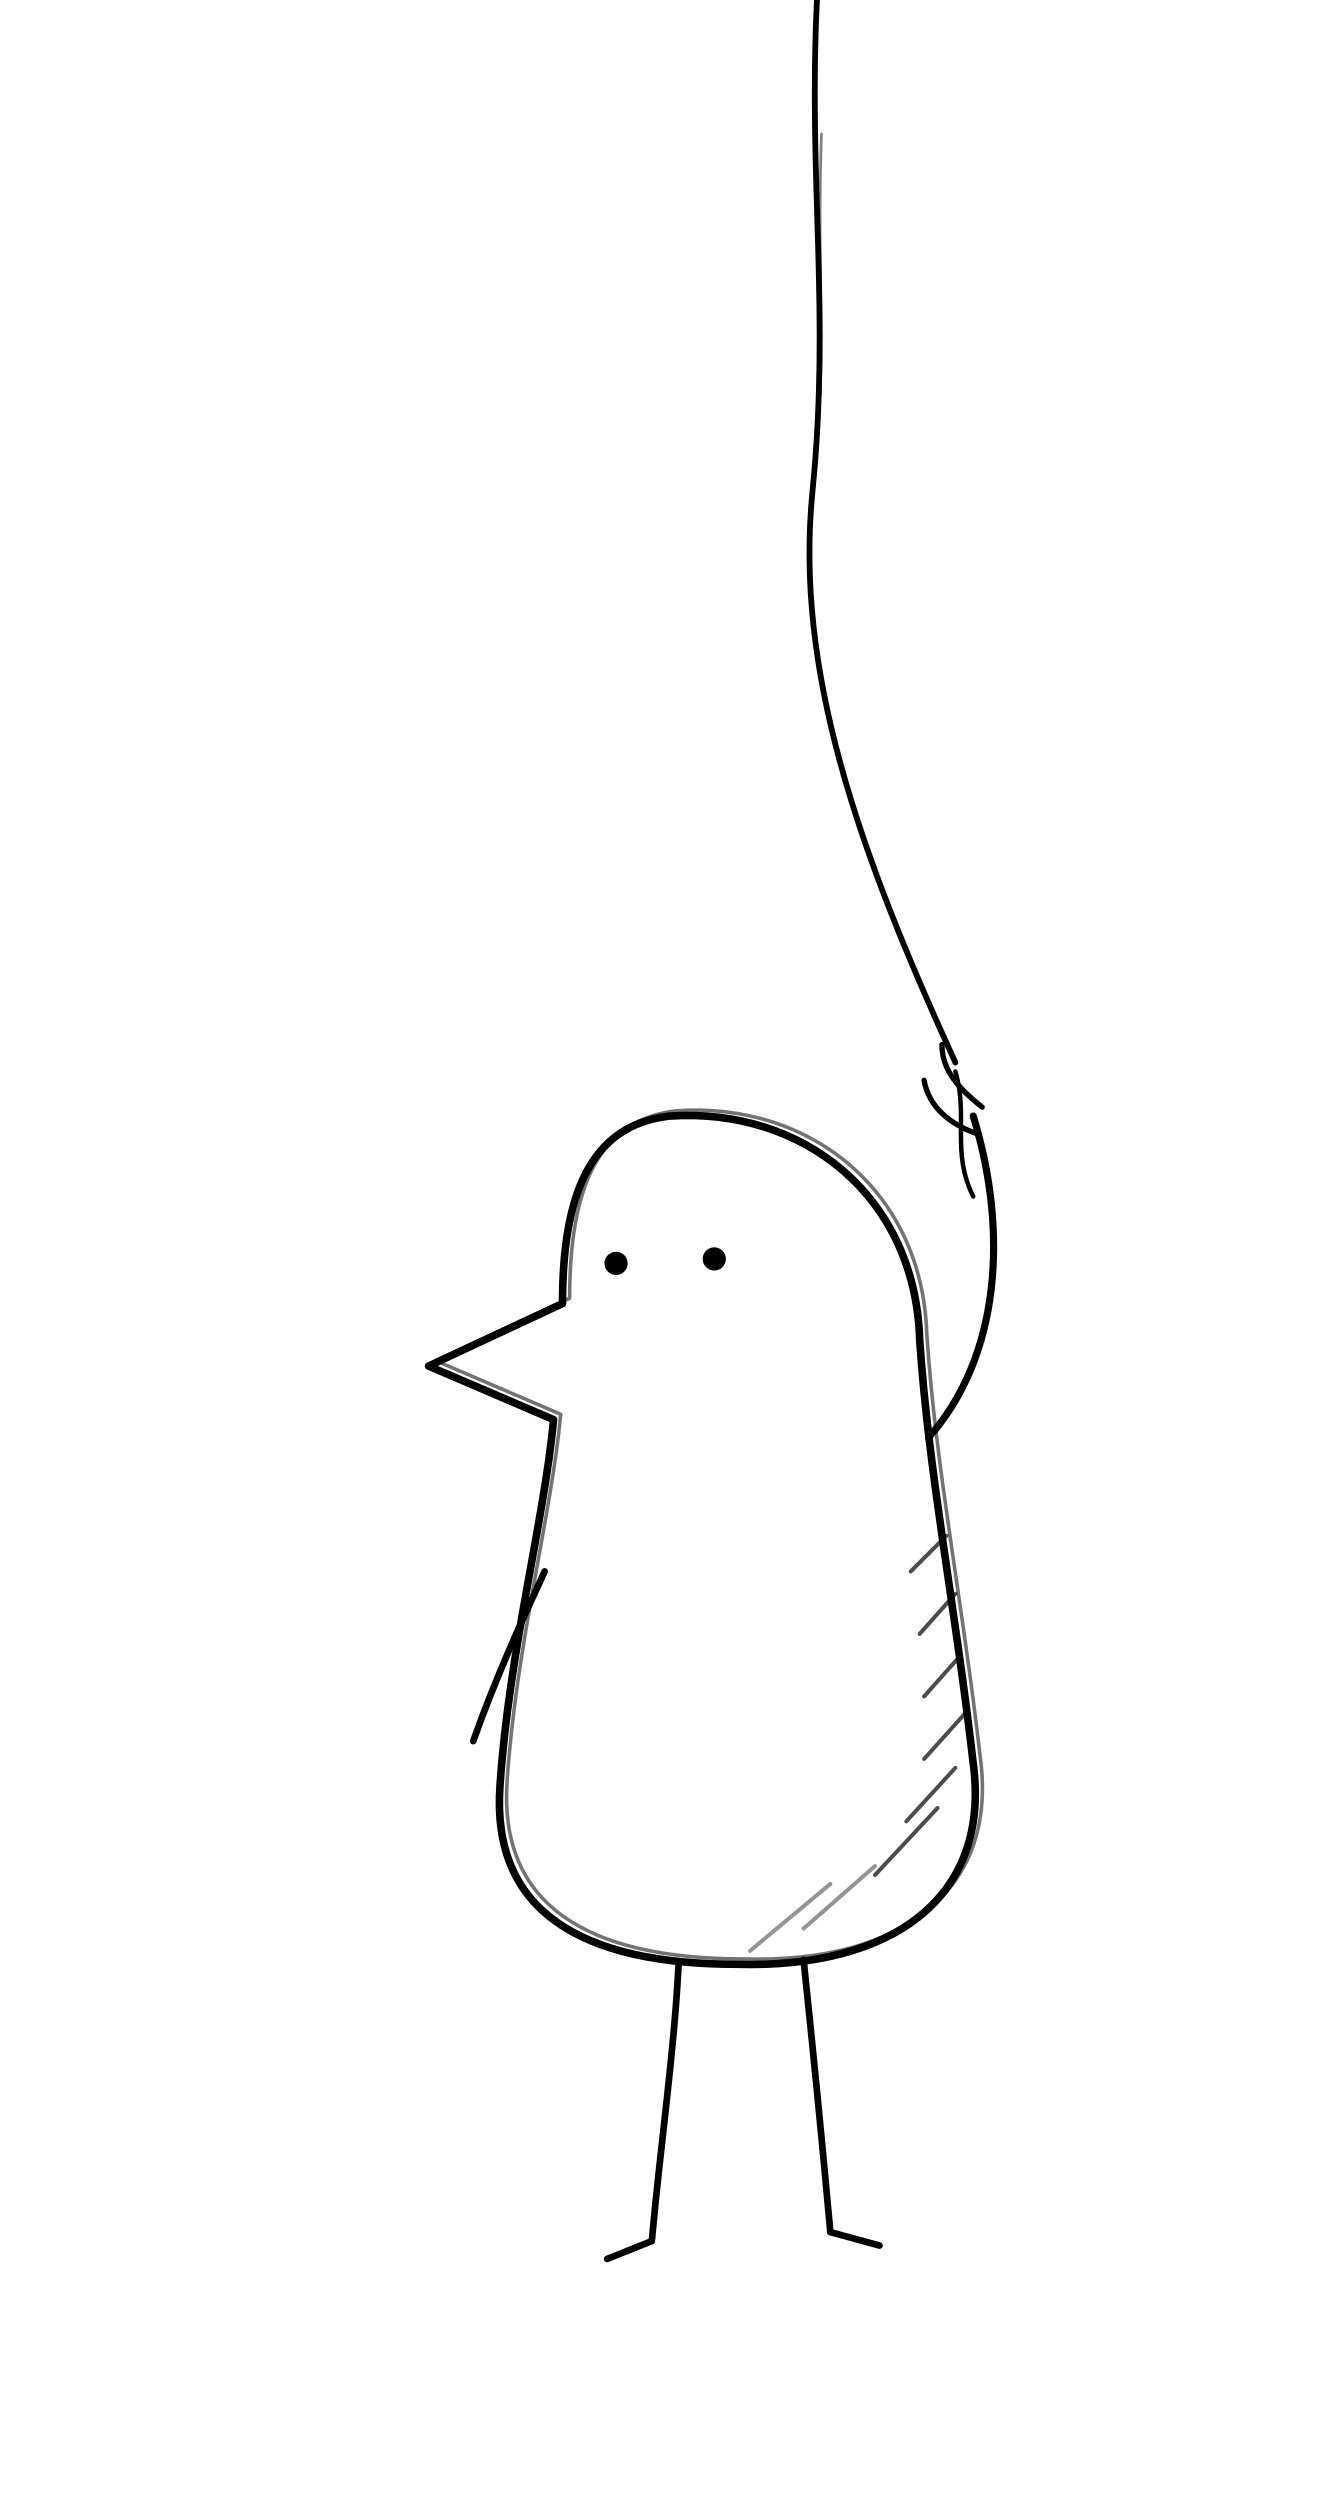
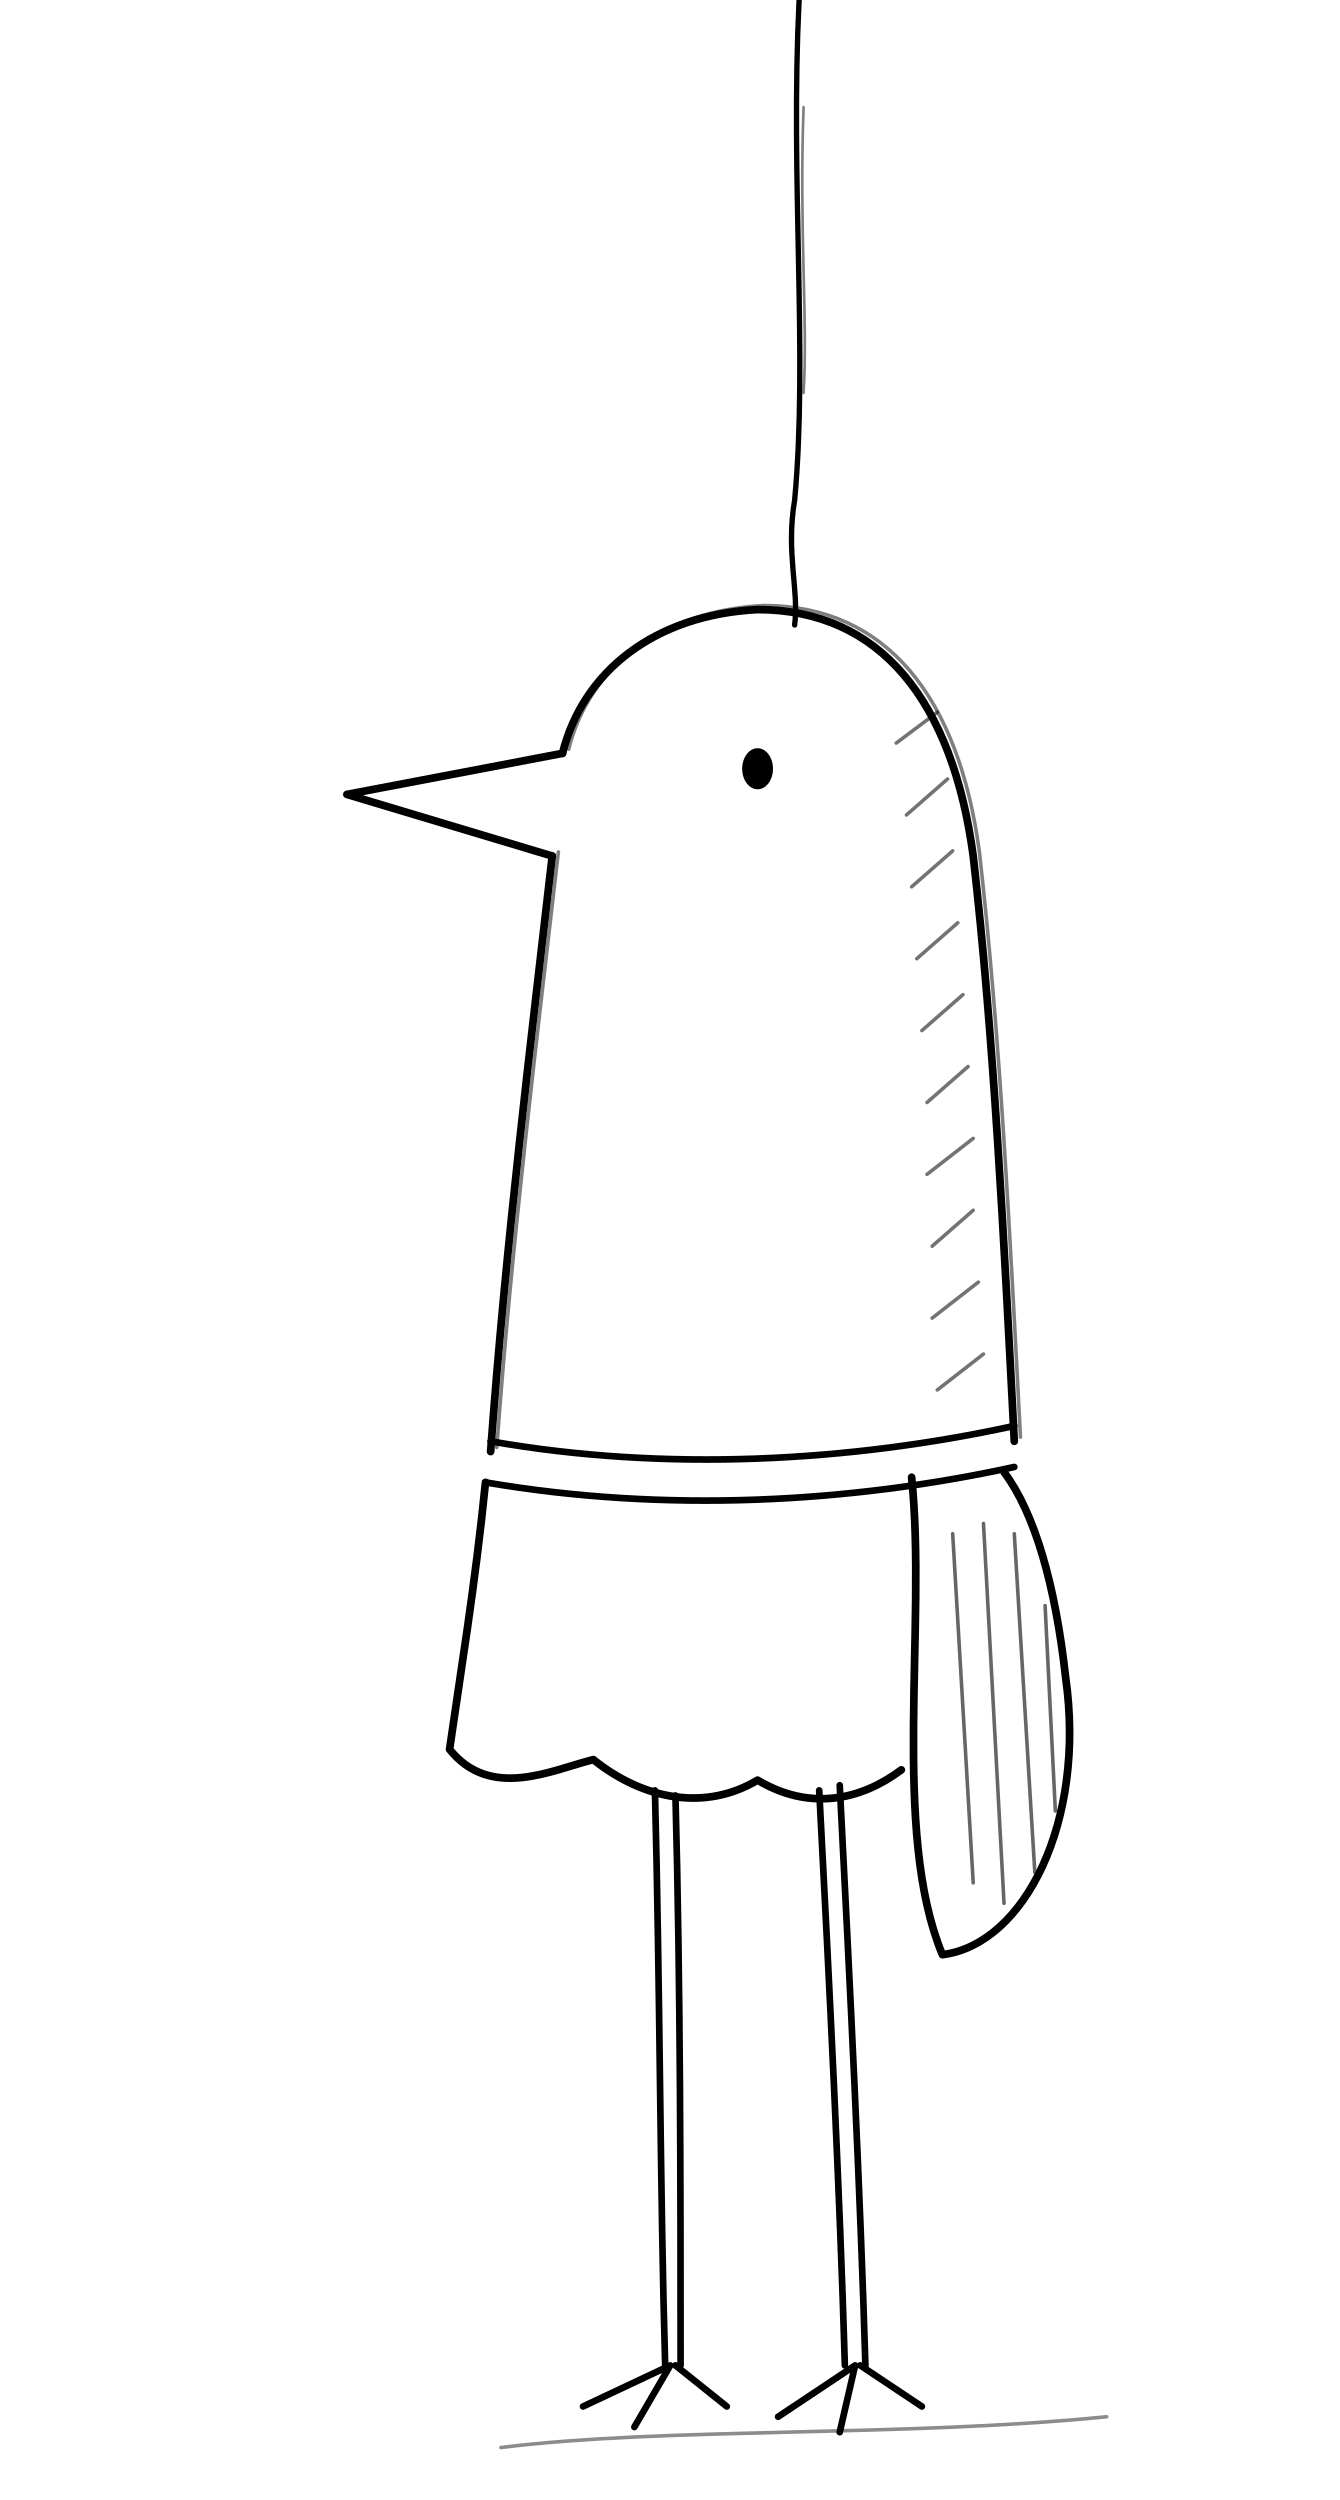
<svg xmlns="http://www.w3.org/2000/svg" class="art art-punpun" viewBox="0 0 300 560" fill="none" stroke="currentColor" stroke-linecap="round" stroke-linejoin="round">
  <g class="sway">
-     <path d="M183 0 C181 40 186 70 182 110 C178 150 192 190 214 238" stroke-width="1.3" />
-     <path d="M214 240 C217 250 213 258 218 268" stroke-width="1" />
-     <path d="M184 30 C183 60 185 80 183 96" stroke-width=".6" opacity=".5" />
-     <g stroke-width="1.7">
-       <path d="M150 250 C180 248 205 268 206 300 C208 330 214 360 218 395 C222 425 200 441 165 440 C130 440 110 428 112 400 C114 370 122 340 124 318 L96 306 L126 292 C126 268 132 252 150 250 Z" />
-     </g>
-     <g stroke-width=".8" opacity=".55" transform="translate(1.6 -1.2)">
-       <path d="M150 250 C180 248 205 268 206 300 C208 330 214 360 218 395 C222 425 200 441 165 440 C130 440 110 428 112 400 C114 370 122 340 124 318 L96 306 L126 292 C126 268 132 252 150 250" />
-     </g>
-     <circle cx="138" cy="283" r="2.6" fill="currentColor" stroke="none" />
-     <circle cx="160" cy="282" r="2.6" fill="currentColor" stroke="none" />
-     <path d="M208 322 C224 304 226 276 218 250" stroke-width="1.6" />
-     <path d="M219 254 C213 252 208 248 207 242 M220 248 C215 244 211 240 211 234" stroke-width="1.2" />
-     <path d="M122 352 C116 365 111 376 106 390" stroke-width="1.5" />
-     <path d="M152 440 C151 460 148 480 146 502 L136 506" stroke-width="1.5" />
-     <path d="M180 439 C182 458 184 478 186 500 L197 503" stroke-width="1.5" />
-     <g stroke-width=".9" opacity=".7">
-       <path d="M204 352 L212 344 M206 366 L214 357 M207 380 L215 371 M207 394 L216 384 M203 408 L214 396 M196 420 L210 405" />
-       <path d="M180 432 L196 418 M168 437 L186 422" opacity=".6" />
+     <path d="M179 0 C177 40 181 80 178 112 C176 124 179 132 178 140" stroke-width="1.2" />
+     <path d="M180 24 C179 52 181 72 180 88" stroke-width=".6" opacity=".5" />
+     <g transform="translate(-23.5 88.25) scale(1.15)">
+       <g stroke-width="1.5">
+         <path d="M130 70 C134 54 148 43 168 42 C192 42 206 60 210 90 C214 125 216 165 218 204" />
+         <path d="M128 90 C124 125 119 165 116 206" />
+         <path d="M130 70 L88 78 L128 90" />
+       </g>
+       <g stroke-width=".7" opacity=".5" transform="translate(1.2 -.8)">
+         <path d="M130 70 C134 54 148 43 168 42 C192 42 206 60 210 90 C214 125 216 165 218 204" />
+         <path d="M128 90 C124 125 119 165 116 206" />
+       </g>
+       <ellipse cx="168" cy="73" rx="3" ry="4" fill="currentColor" stroke="none" />
+       <g stroke-width=".7" opacity=".55" transform="translate(-5 2)">
+         <path d="M200 66 L208 60 M202 80 L210 73 M203 94 L211 87 M204 108 L212 101 M205 122 L213 115 M206 136 L214 129 M206 150 L215 143 M207 164 L215 157 M207 178 L216 171 M208 192 L217 185" />
+       </g>
+       <g stroke-width="1.3">
+         <path d="M116 204 C150 210 186 208 218 201" />
+         <path d="M115 212 C150 218 186 216 218 209" />
+       </g>
+       <path d="M115 212 C113 232 110 250 108 264 C116 274 128 268 136 266 C146 274 158 276 168 270 C178 276 188 274 196 268" stroke-width="1.5" />
+       <path d="M198 211 C201 240 194 280 204 304 C220 302 232 278 228 250 C226 232 222 218 216 210" stroke-width="1.5" />
+       <g stroke-width=".7" opacity=".6">
+         <path d="M206 222 L210 290 M212 220 L216 294 M218 222 L222 288 M224 236 L226 276" />
+       </g>
+       <g stroke-width="1.3">
+         <path d="M148 272 C149 310 149 350 150 384" />
+         <path d="M152 273 C153 310 153 350 153 384" />
+         <path d="M180 272 C182 310 184 350 185 384" />
+         <path d="M184 271 C186 310 188 350 189 384" />
+       </g>
+       <g stroke-width="1.3">
+         <path d="M151 384 L134 392 M151 384 L144 396 M152 384 L162 392" />
+         <path d="M187 384 L172 394 M187 384 L184 397 M188 384 L200 392" />
+       </g>
+       <path d="M118 400 C150 396 196 398 236 394" stroke-width=".7" opacity=".45" />
    </g>
  </g>
</svg>
